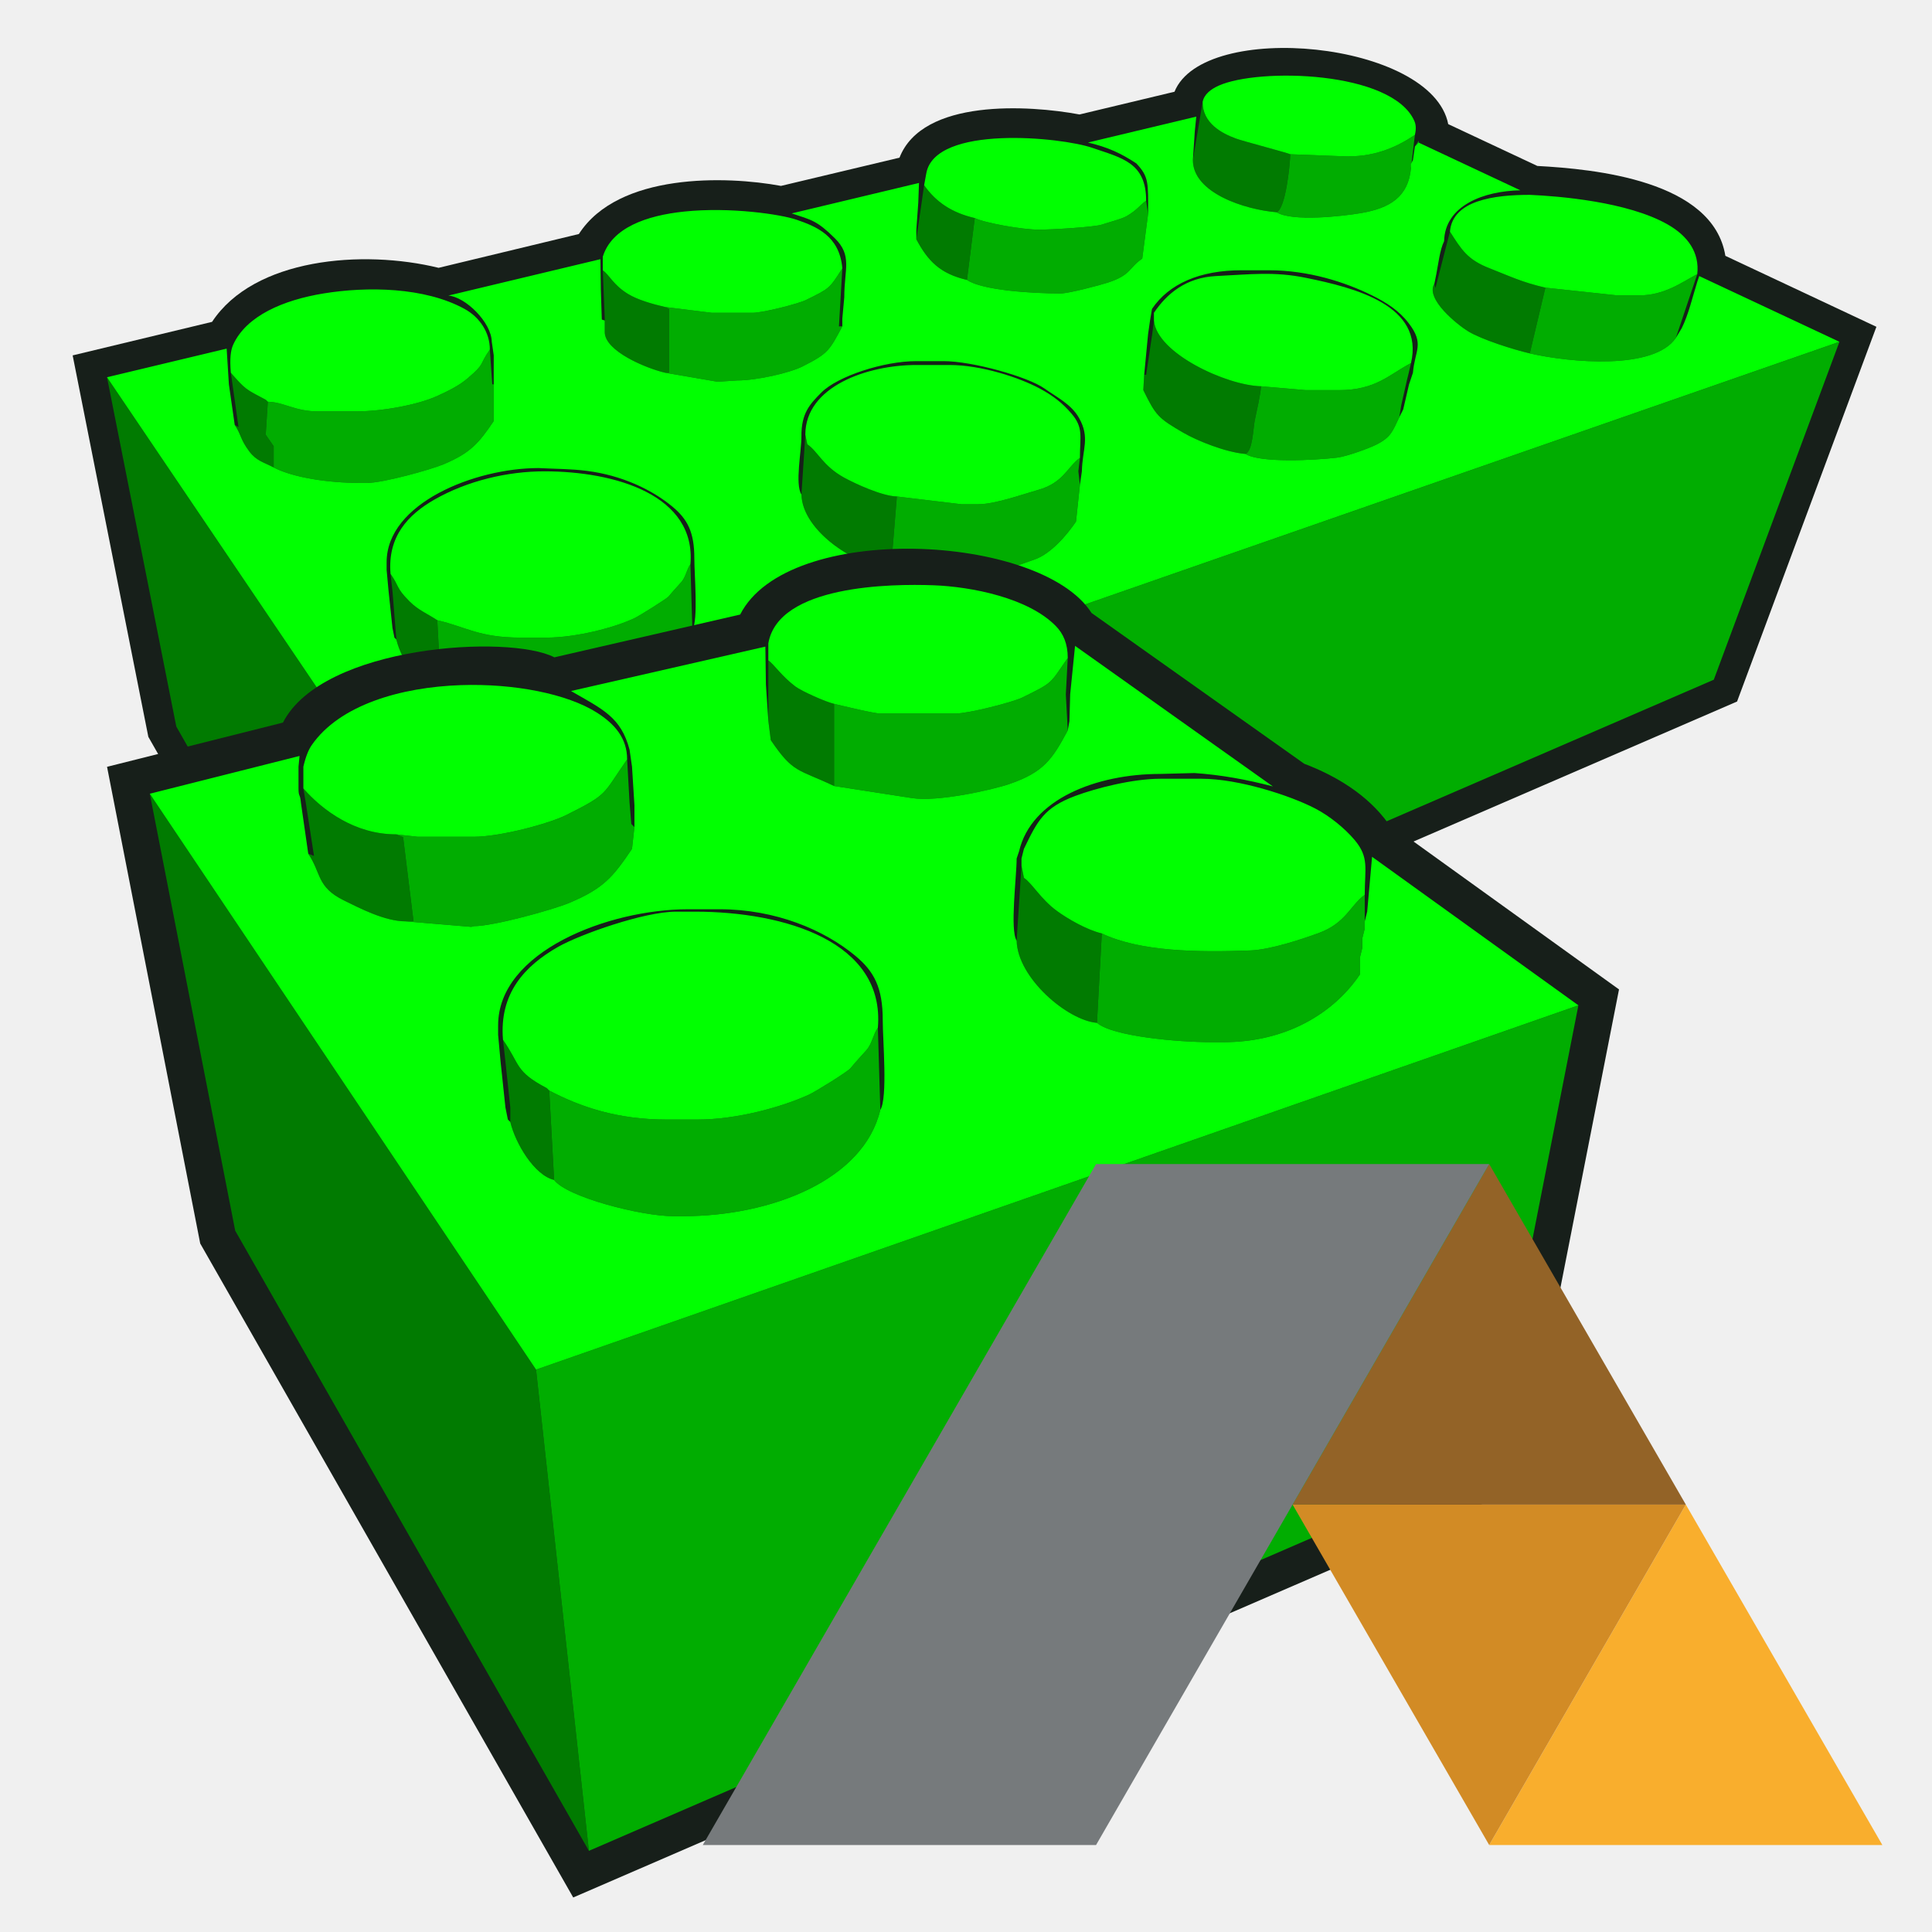
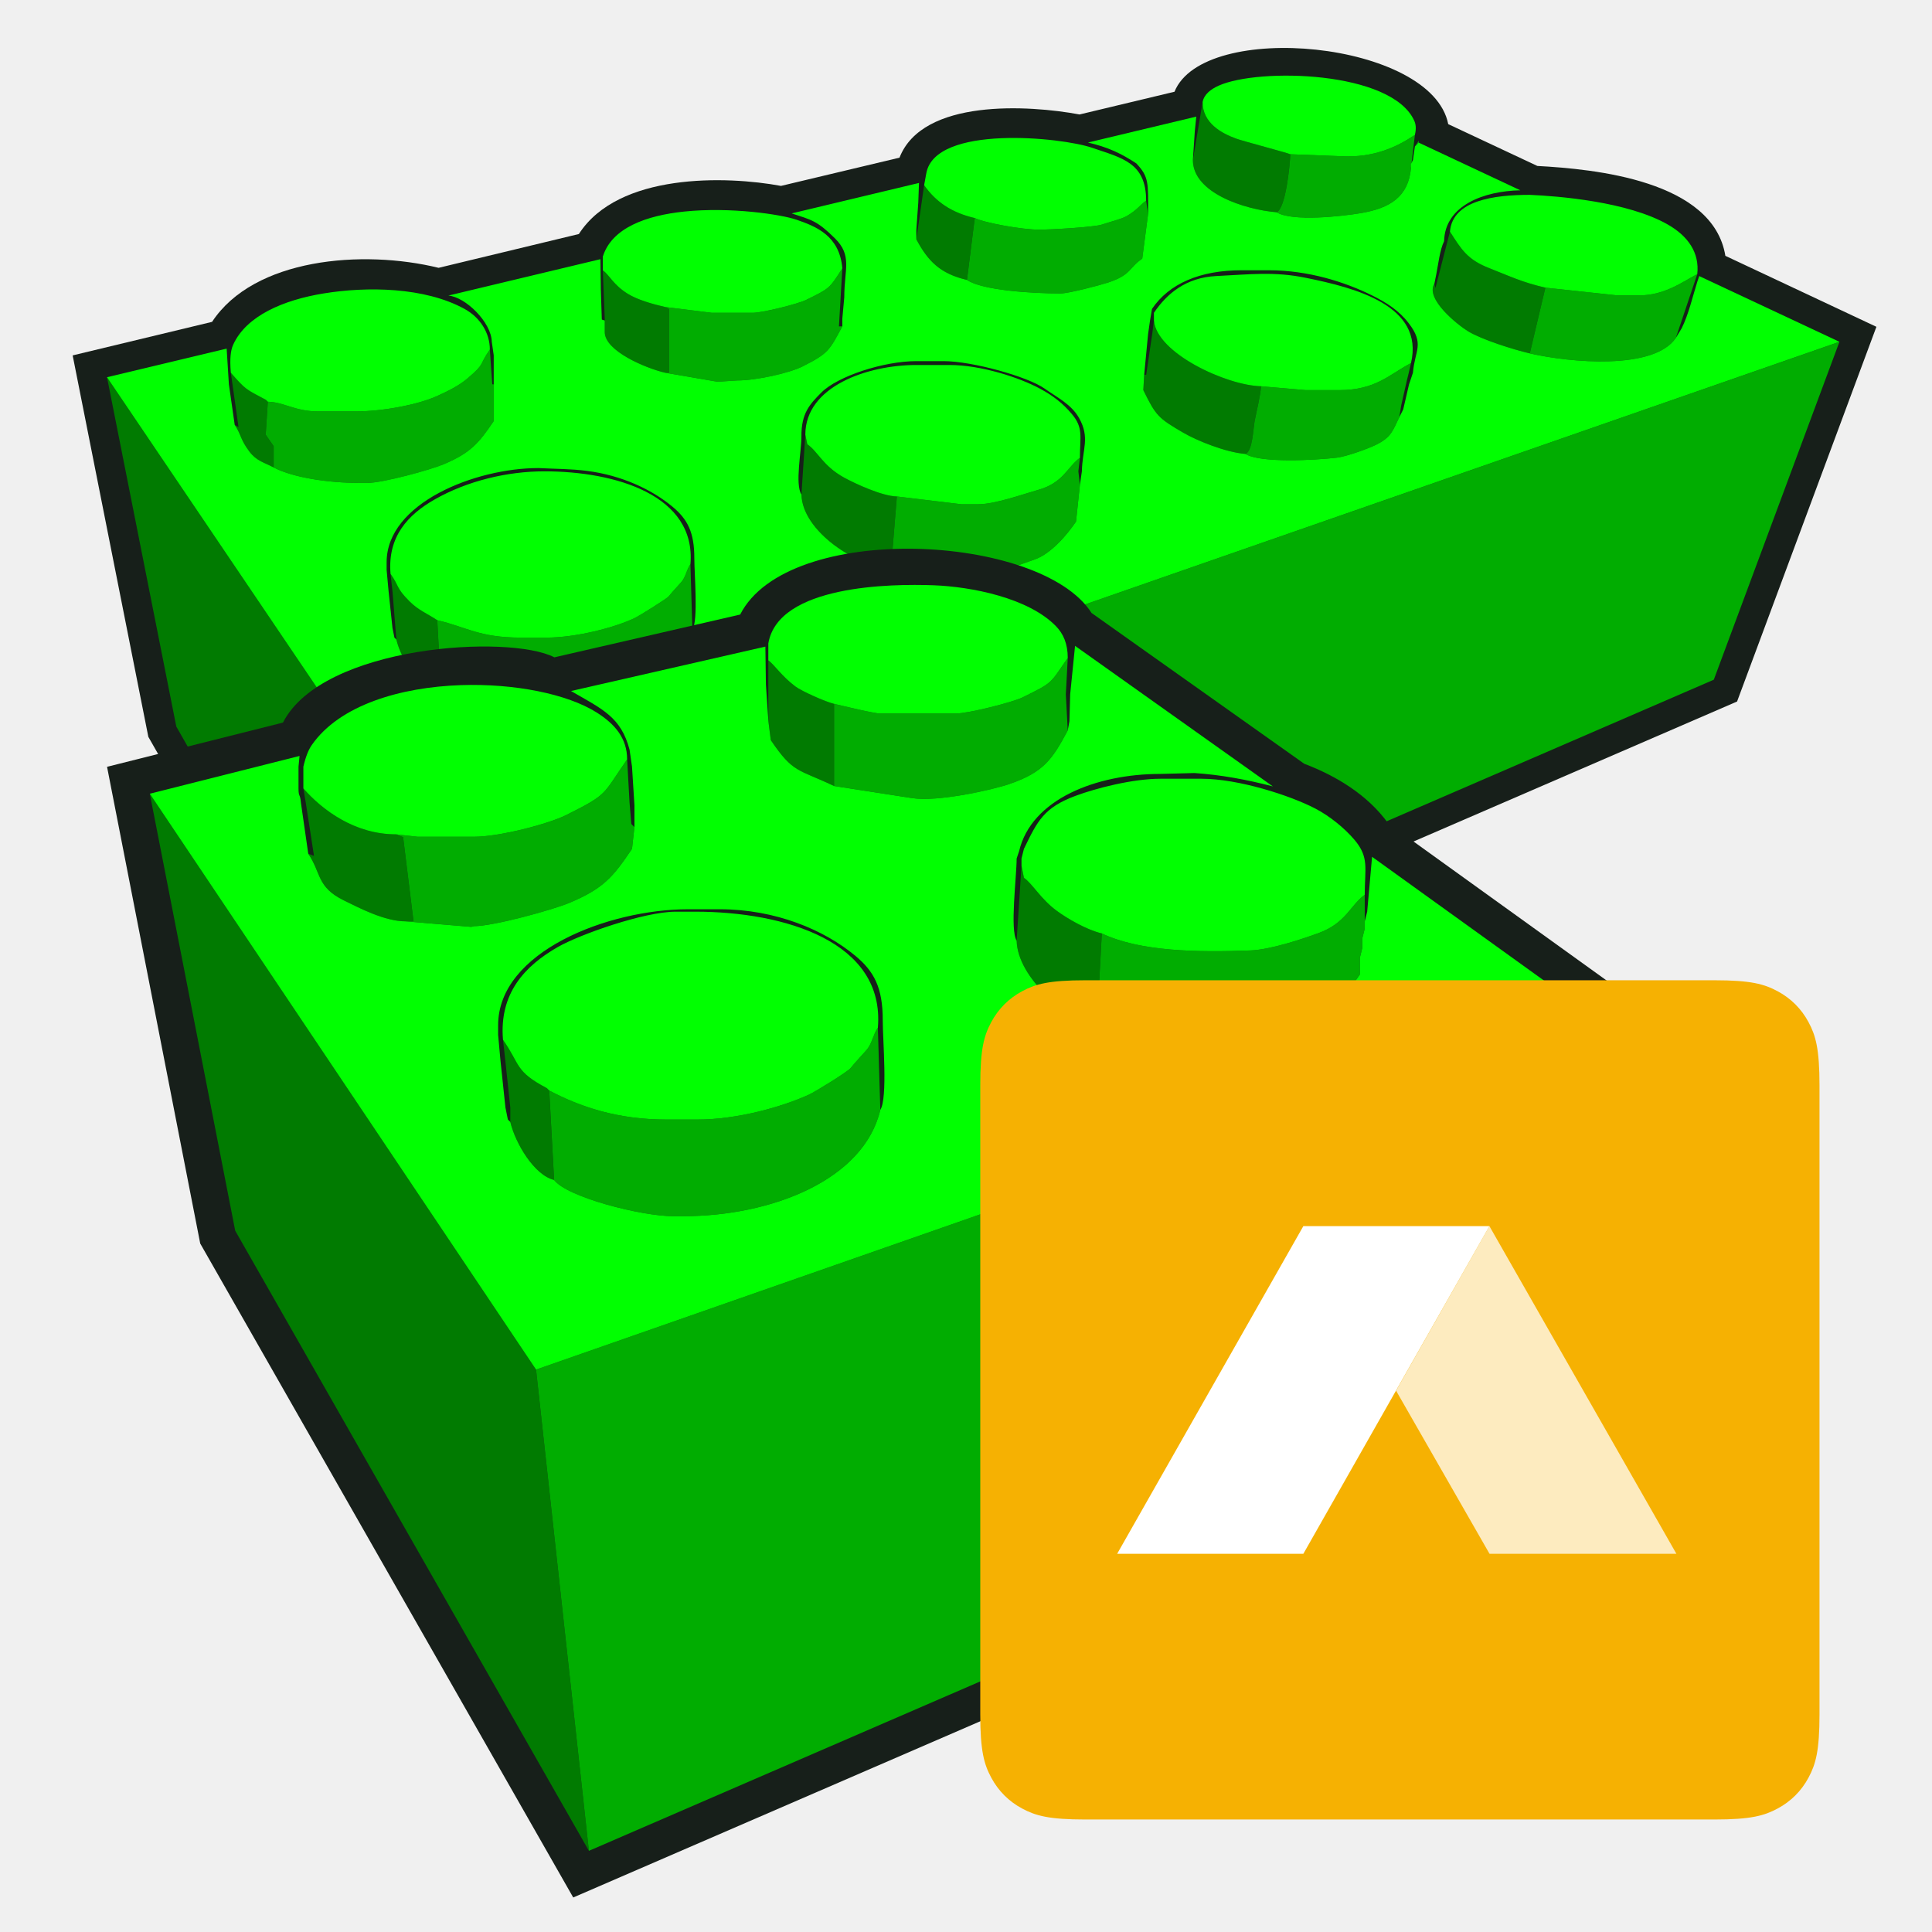
<svg xmlns="http://www.w3.org/2000/svg" xml:space="preserve" width="600px" height="600px" style="shape-rendering:geometricPrecision; text-rendering:geometricPrecision; image-rendering:optimizeQuality; fill-rule:evenodd; clip-rule:evenodd" viewBox="0 0 600 600" version="1.1" id="svg22">
  <defs id="defs4">
    <style id="style2" type="text/css">
    .fil0 {fill:#1F1A17}
    .fil1 {fill:#7B0101}
    .fil2 {fill:#AD0101}
    .fil3 {fill:#FF0101}
   </style>
+     <clipPath clipPathUnits="userSpaceOnUse" id="clipPath144">
+       <path d="M 64.097,512 H 447.903 c 22.288,0 30.37,-2.321 38.518,-6.678 8.148,-4.358 14.543,-10.752 18.901,-18.901 C 509.679,478.273 512,470.191 512,447.903 V 64.097 C 512,41.809 509.679,33.727 505.322,25.579 500.964,17.431 494.569,11.036 486.421,6.678 478.273,2.321 470.191,0 447.903,0 H 64.097 C 41.809,0 33.727,2.321 25.579,6.678 17.431,11.036 11.036,17.431 6.678,25.579 2.321,33.727 0,41.809 0,64.097 V 447.903 c 0,22.288 2.321,30.37 6.678,38.518 4.358,8.148 10.752,14.543 18.901,18.901 8.148,4.358 16.23,6.678 38.518,6.678 z" clip-rule="evenodd" id="path142" />
+     </clipPath>
+     <clipPath clipPathUnits="userSpaceOnUse" id="clipPath150">
+       <path d="M 0,0 H 512 V 512 H 0 Z" id="path148" />
+     </clipPath>
+     <clipPath clipPathUnits="userSpaceOnUse" id="clipPath160">
+       <path d="M 310.621,362 424.709,162.094 H 310.696 l -57.009,99.499 z" clip-rule="evenodd" id="path158" />
+     </clipPath>
+     <clipPath clipPathUnits="userSpaceOnUse" id="clipPath166">
+       <path d="M 0,0 H 512 V 512 H 0 Z" id="path164" />
+     </clipPath>
+     <clipPath clipPathUnits="userSpaceOnUse" id="clipPath176">
+       <path d="M 197.101,362 83.515,162.094 H 197.101 L 310.621,362 Z" clip-rule="evenodd" id="path174" />
+     </clipPath>
+     <clipPath clipPathUnits="userSpaceOnUse" id="clipPath182">
+       <path d="M 0,0 H 512 V 512 H 0 Z" id="path180" />
+     </clipPath>
  </defs>
  <g id="Vrstva_2" transform="matrix(1.373838,-0.5384284,0.3798594,1.906028,283.0901,391.5905)" />
  <g id="g4577">
    <g transform="matrix(0.9524495,0,0,0.9455897,16.91391,-23.86082)" style="clip-rule:evenodd;fill-rule:evenodd;image-rendering:optimizeQuality;shape-rendering:geometricPrecision;text-rendering:geometricPrecision;opacity:1" id="g4609">
      <g id="Livello_x0020_1-7">
        <g id="_76285576">
          <path d="m 454.456,66.002 29.062,13.735 c 18.697,1.019 57.304,4.763 61.303,29.518 l 49.247,23.308 -45.431,123.072 -420.779,183.377 L 30.607,267.231 5.933,141.957 51.388,130.943 c 13.658,-20.926 49.078,-23.863 73.871,-17.746 l 45.731,-11.106 C 183.849,81.954 219.024,82.953 236.891,86.291 l 38.645,-9.276 c 7.531,-19.452 42.156,-17.292 58.704,-14.186 l 30.962,-7.463 c 9.485,-23.723 83.956,-16.657 89.254,10.637 z" class="fil0" id="_75493720" style="fill:#171f1a;opacity:1" />
          <polygon points="39.726,263.852 131.951,426.755 118.466,300.048 17.131,149.132 " class="fil1" id="_75377024" style="fill:#017b01;opacity:1" />
          <path d="m 357.937,134.944 -1.97,13.41 -0.646,-0.071 -0.284,5.074 c 4.11,8.437 4.85,9.185 12.994,13.967 4.517,2.652 13.823,6.455 20.311,6.995 2.362,-0.954 2.521,-8.461 3.018,-10.952 0.712,-3.571 1.772,-7.796 2.062,-11.273 -11.227,-0.251 -34.03,-10.836 -34.925,-21.59 z" class="fil1" id="_76285520" style="fill:#017b01;opacity:1" />
          <path d="m 449.936,118.438 c -3.086,4.969 7.646,13.55 11.041,15.629 4.302,2.633 14.526,5.939 20.074,7.231 l 5.08,-21.589 c -7.7,-1.794 -11.749,-3.83 -18.338,-6.427 -7.094,-2.795 -9.031,-6.086 -12.776,-11.988 l -4.73,18.51 z m 0.635,-3.175 -0.635,1.271 z m 1.904,-7.62 -0.635,1.271 z m 0.635,-3.174 -0.635,1.27 z" class="fil1" id="_77826296" style="fill:#017b01;opacity:1" />
          <path d="m 243.562,187.652 c 0.269,12.074 18.181,23.885 29.209,24.13 l 1.906,-23.495 c -4.84,-0.108 -13.744,-4.268 -17.264,-6.232 -6.922,-3.858 -8.549,-8.639 -11.946,-10.913 l -0.635,-3.175 z" class="fil1" id="_137696352" style="fill:#017b01;opacity:1" />
          <path d="m 374.371,58.748 -3.175,19.05 c 0,10.82 16.966,16.284 27.305,17.144 2.887,-1.165 4.358,-15.168 4.445,-19.05 -0.517,-0.36 -15.239,-4.25 -17.705,-5.155 -5.315,-1.95 -10.87,-5.51 -10.87,-11.989 z m -1.906,7.62 -0.635,1.904 z" class="fil1" id="_46662232" style="fill:#017b01;opacity:1" />
          <path d="m 179.426,130.502 v 3.81 c 0,6.236 13.507,11.896 19.685,13.336 h 1.27 V 126.692 l -1.27,-0.635 c -4.093,-0.953 -9.025,-2.364 -12.175,-4.334 -4.802,-3.004 -5.879,-6.071 -8.144,-7.73 l 0.635,15.875 z" class="fil1" id="_78641872" style="fill:#017b01;opacity:1" />
          <path d="m 281.026,103.832 c 3.748,7.081 7.709,11.285 16.511,13.336 L 300.076,96.848 c -7.477,-1.742 -12.679,-5.284 -16.51,-10.795 z m 0.636,-7.62 -0.636,4.446 z m 0.635,-9.524 -0.635,5.08 z" class="fil1" id="_77331888" style="fill:#017b01;opacity:1" />
          <path d="m 110.212,219.402 1.27,15.876 c 1.652,7.092 7.769,15.552 14.605,17.144 l -1.27,-23.495 c -3.306,-2.214 -6.167,-3.269 -9.05,-6.191 -4.543,-4.603 -3.168,-4.7 -6.19,-9.049 z" class="fil1" id="_137696640" style="fill:#017b01;opacity:1" />
          <path d="m 58.776,164.792 c 2.174,3.246 1.73,4.626 4.698,8.638 2.363,3.193 4.631,3.548 8.003,5.333 v -6.985 l -2.598,-3.769 0.692,-10.836 -0.635,-0.635 c -6.667,-3.528 -6.634,-3.372 -11.43,-8.89 l 2.507,17.833 z m 0,-2.54 -0.635,-1.904 z m -1.27,-8.255 -0.635,-2.539 z" class="fil1" id="_78162008" style="fill:#017b01;opacity:1" />
          <polygon points="118.466,300.048 131.951,426.755 541.048,248.47 582.016,137.488 " class="fil2" id="_76665864" style="fill:#01ad01;opacity:1" />
          <path d="m 124.817,228.928 1.27,23.495 c 2.558,3.492 21.175,7.62 27.94,7.62 h 2.54 c 22.919,0 47.128,-9.451 51.434,-27.94 l -0.635,-21.59 c -1.31,1.886 -1.477,4.169 -2.992,5.899 -1.672,1.91 -2.442,2.665 -4.15,4.739 -0.594,0.721 -9.582,6.356 -10.818,6.962 -6.592,3.235 -19.379,6.529 -29.03,6.529 h -8.255 c -13.74,0 -17.8,-3.5 -27.305,-5.714 z" class="fil2" id="_78258624-3" style="fill:#01ad01;opacity:1" />
          <path d="m 143.231,141.932 -0.635,-4.445 z m -1.27,-1.904 c -3.751,5.398 -1.288,4.312 -7.14,9.37 -2.939,2.542 -6.394,4.213 -9.998,5.876 -6.079,2.806 -17.626,5.074 -26.676,5.074 H 86.082 c -7.781,0 -11.116,-3.055 -16.511,-3.175 l -0.635,-0.635 0.635,0.635 -0.692,10.836 2.598,3.769 v 6.985 c 6.404,3.389 18.1,5.08 27.94,5.08 h 2.54 c 5.204,0 20.72,-4.337 24.973,-6.14 8.771,-3.722 11.471,-6.966 16.301,-14.179 v -16.511 4.446 l -0.48,-0.008 z" class="fil2" id="_77500776-5" style="fill:#01ad01;opacity:1" />
          <path d="m 274.676,188.287 -1.906,23.495 16.447,2.994 9.588,-0.454 c 7.276,0 14.983,-3.354 20.723,-5.312 5.384,-1.836 10.715,-8.207 13.567,-12.468 l 1.27,-12.065 -0.508,-4.445 0.508,-4.445 c -4.098,3.002 -5.384,8.215 -13.596,10.534 -4.728,1.334 -13.992,4.706 -19.423,4.706 h -5.716 z" class="fil2" id="_78207744-6" style="fill:#01ad01;opacity:1" />
          <path d="m 199.111,126.058 1.27,0.635 v 20.956 h -1.27 l 17.089,2.963 6.406,-0.424 c 6.358,0 17.066,-2.44 21.396,-4.639 8.344,-4.24 8.72,-5.252 12.894,-13.14 l -1.102,0.012 1.102,-19.062 c -4.331,6.826 -4.165,6.572 -11.831,10.393 -2.519,1.255 -14.086,4.212 -17.38,4.212 H 214.351 Z m 57.785,3.81 0.635,-6.985 z" class="fil2" id="_75510104-2" style="fill:#01ad01;opacity:1" />
          <path d="m 300.076,96.848 -2.539,20.32 c 4.946,3.437 21.396,4.445 30.48,4.445 2.725,0 12.766,-2.682 15.479,-3.571 7.704,-2.521 6.824,-4.934 11.191,-7.859 l 1.904,-14.605 -0.635,-4.445 c -2.354,1.724 -2.738,2.928 -6.353,5.077 -1.603,0.953 -5.72,1.967 -8.028,2.767 -2.495,0.864 -16.778,1.681 -20.544,1.681 -5.41,0 -17.495,-2.15 -20.956,-3.81 z" class="fil2" id="_75139072-9" style="fill:#01ad01;opacity:1" />
          <path d="m 393.421,152.093 c -0.289,3.476 -1.35,7.702 -2.062,11.273 -0.497,2.491 -0.656,9.998 -3.018,10.952 4.817,3.056 22.746,2.062 29.8,1.225 3.233,-0.384 10.441,-3.05 12.87,-4.276 4.877,-2.461 5.33,-4.504 7.495,-9.016 l 0.604,-3.816 1.864,-8.26 0.62,-2.518 0.722,-3.186 c -7.192,3.805 -11.477,8.89 -23.495,8.89 h -10.795 z" class="fil2" id="_77970704" style="fill:#01ad01;opacity:1" />
          <path d="m 486.131,119.708 -5.08,21.589 c 13.246,3.086 40.529,5.516 47.624,-5.08 l 6.985,-20.956 c -5.106,2.702 -10.664,6.985 -19.05,6.985 h -6.985 z m 50.165,-3.81 -0.635,0.635 z m -0.635,1.904 -0.635,0.635 z m -1.27,3.175 0.635,-1.27 z m -1.906,6.985 -0.635,0.635 z m -0.635,1.904 -0.635,0.635 z m -1.27,3.175 0.635,-1.27 z" class="fil2" id="_78794168" style="fill:#01ad01;opacity:1" />
          <path d="m 402.946,75.893 c -0.086,3.882 -1.558,17.885 -4.445,19.05 4.979,3.158 21.372,1.339 27.572,0.266 9.27,-1.603 15.442,-5.25 16.243,-14.872 l 1.27,-10.795 c -6.053,4.054 -13.496,7.573 -24.13,6.985 z m 40.64,-2.54 1.27,-1.27 V 71.448 Z m -1.27,5.716 0.635,-1.27 z" class="fil2" id="_77969560" style="fill:#01ad01;opacity:1" />
          <path d="m 208.001,232.103 c -4.307,18.488 -28.516,27.94 -51.434,27.94 h -2.54 c -6.764,0 -25.381,-4.128 -27.94,-7.62 -6.836,-1.592 -12.953,-10.052 -14.605,-17.144 l -0.635,-0.636 -0.635,-3.174 -1.27,-12.066 -0.636,-6.984 v -2.54 c 0,-19.394 28.843,-30.919 49.53,-30.919 5.222,0.277 10.577,0.253 15.76,0.92 11.417,1.47 21.202,6.146 27.892,11.747 4.838,4.051 7.166,8.293 7.15,16.981 -0.011,5.068 1.331,20.396 -0.636,23.496 z m -98.424,-18.415 c 3.022,4.349 1.646,4.446 6.19,9.049 2.884,2.922 5.744,3.977 9.05,6.191 9.505,2.214 13.565,5.714 27.305,5.714 h 8.255 c 9.652,0 22.439,-3.294 29.03,-6.529 1.236,-0.606 10.224,-6.241 10.818,-6.962 1.708,-2.074 2.478,-2.828 4.15,-4.739 1.514,-1.73 1.681,-4.013 2.992,-5.899 1.882,-22.607 -24.349,-30.48 -47.624,-30.48 -12.178,0 -25.226,3.166 -35.822,9.263 -8.666,4.987 -15.359,12.184 -14.342,24.392 z m 135.254,-45.72 0.635,3.175 c 3.397,2.274 5.024,7.055 11.946,10.913 3.521,1.963 12.425,6.124 17.264,6.232 l 20.954,2.54 h 5.716 c 5.431,0 14.695,-3.372 19.423,-4.706 8.212,-2.318 9.498,-7.531 13.596,-10.534 0,-6.985 1.213,-9.822 -2.692,-14.453 -2.947,-3.494 -6.006,-5.891 -10.22,-8.195 -6.847,-3.745 -19.34,-7.832 -29.633,-7.832 h -10.795 c -15.96,0 -36.194,7.05 -36.194,22.86 z m 90.17,12.065 -0.636,4.445 -1.27,12.065 c -2.852,4.261 -8.183,10.632 -13.567,12.468 -5.74,1.958 -13.447,5.312 -20.723,5.312 l -9.588,0.454 -16.447,-2.994 c -11.028,-0.245 -28.94,-12.055 -29.209,-24.13 -2.165,-3.41 0.028,-14.341 -0.007,-19.057 -0.058,-7.664 2.72,-10.606 6.51,-14.444 5.28,-5.351 20.293,-10.313 30.961,-10.313 h 8.891 c 9.335,0 27.449,5.098 32.91,8.999 4.102,2.93 8.737,5.164 11.263,9.692 3.624,6.497 1.075,10.145 0.912,17.503 z m 23.495,-49.53 c 0.895,10.754 23.698,21.34 34.925,21.59 l 14.605,1.27 h 10.795 c 12.018,0 16.303,-5.084 23.495,-8.89 4.418,-18.967 -18.403,-24.744 -34.24,-27.99 -10.489,-2.15 -18.139,-1.127 -29.263,-0.588 -9.84,0.478 -16.091,5.756 -20.317,12.068 z m 84.455,17.146 -1.27,3.81 -1.906,8.255 -1.27,2.539 c -2.165,4.512 -2.618,6.554 -7.495,9.016 -2.429,1.225 -9.637,3.892 -12.87,4.276 -7.054,0.836 -24.983,1.831 -29.8,-1.225 -6.488,-0.54 -15.794,-4.343 -20.311,-6.995 -8.143,-4.782 -8.884,-5.53 -12.994,-13.967 l 0.284,-5.074 1.27,-13.334 0.635,-4.446 0.636,-3.81 c 5.522,-8.246 15.572,-12.7 29.209,-12.7 h 8.891 c 12.936,0 24.948,3.908 33.654,8.255 4.729,2.362 8.723,4.924 11.896,9.06 5.33,6.947 2.06,8.888 1.44,16.34 z m -264.16,-38.1 v 4.445 c 2.266,1.66 3.342,4.727 8.144,7.73 3.15,1.97 8.082,3.382 12.175,4.334 l 15.24,1.906 h 13.334 c 3.294,0 14.861,-2.957 17.38,-4.212 7.666,-3.821 7.5,-3.568 11.831,-10.393 -0.889,-10.68 -8.502,-13.724 -14.861,-15.94 -5.153,-1.795 -21.667,-4.267 -36.623,-2.711 -12.392,1.289 -23.716,5.344 -26.621,14.84 z m 78.739,13.334 -0.635,6.985 v 2.54 c -4.174,7.888 -4.55,8.9 -12.894,13.14 -4.33,2.2 -15.038,4.639 -21.396,4.639 l -6.406,0.424 -17.089,-2.963 c -6.178,-1.44 -19.685,-7.099 -19.685,-13.336 v -3.81 l -0.956,-0.313 -0.314,-9.846 -0.136,-9.989 -49.586,11.952 c 5.587,0.464 14.02,8.762 14.162,15.181 l 0.635,4.445 v 5.08 16.511 c -4.83,7.213 -7.53,10.457 -16.301,14.179 -4.253,1.804 -19.769,6.14 -24.973,6.14 h -2.54 c -9.84,0 -21.535,-1.691 -27.94,-5.08 -3.372,-1.784 -5.64,-2.14 -8.003,-5.333 -2.968,-4.012 -2.524,-5.392 -4.698,-8.638 l -1.904,-13.334 -0.726,-11.729 -39.014,9.403 101.335,150.916 463.549,-162.56 -45.72,-21.589 -0.635,1.904 c -1.47,4.704 -2.872,10.823 -5.08,15.24 l -1.906,3.175 c -7.096,10.596 -34.379,8.166 -47.624,5.08 -5.548,-1.292 -15.772,-4.598 -20.074,-7.231 -3.395,-2.078 -14.128,-10.66 -11.041,-15.629 l 0.635,-3.175 c 0.602,-3.014 1.15,-8.014 2.539,-10.794 0.263,-11.783 12.994,-16.511 24.869,-16.73 l -33.124,-15.655 -1.27,1.27 -0.635,4.446 -0.635,1.27 v 1.27 c -0.802,9.622 -6.973,13.268 -16.243,14.872 -6.2,1.073 -22.594,2.892 -27.572,-0.266 -10.339,-0.86 -27.305,-6.324 -27.305,-17.144 l 0.635,-9.526 0.481,-4.746 -35.326,8.514 c 6.523,1.519 10.866,3.604 15.773,6.86 4.144,4.428 3.876,6.409 3.832,16.676 l -1.904,14.605 c -4.367,2.924 -3.487,5.338 -11.191,7.859 -2.713,0.889 -12.754,3.571 -15.479,3.571 -9.084,0 -25.534,-1.008 -30.48,-4.445 -8.802,-2.051 -12.763,-6.254 -16.511,-13.336 v -3.174 l 0.636,-8.891 0.23,-6.449 -41.509,10.006 c 6.502,2.14 8.303,2.411 14.072,8.159 5.761,5.74 3.076,10.052 3.076,19.399 z m 26.749,-40.759 c -0.238,1.31 -0.476,2.62 -0.714,3.93 3.83,5.512 9.032,9.053 16.51,10.795 3.461,1.66 15.546,3.81 20.956,3.81 3.766,0 18.049,-0.817 20.544,-1.681 2.308,-0.8 6.425,-1.814 8.028,-2.767 3.614,-2.149 3.998,-3.353 6.353,-5.077 0,-12.532 -7.895,-13.988 -17.572,-17.353 -10.066,-3.502 -51.192,-7.684 -54.104,8.344 z m 170.736,19.17 c 3.745,5.902 5.682,9.193 12.776,11.988 6.589,2.597 10.638,4.633 18.338,6.427 l 23.495,2.539 h 6.985 c 8.386,0 13.944,-4.283 19.05,-6.985 0.778,-7.073 -3.035,-12.514 -9.643,-16.309 -13.063,-7.505 -35.592,-9.316 -44.966,-9.725 -11.564,0 -25.18,1.778 -26.035,12.065 z m -396.74,37.151 c -0.82,1.822 -1.163,4.475 -0.769,9.204 4.796,5.518 4.763,5.362 11.43,8.89 l 0.635,0.635 c 5.395,0.12 8.73,3.175 16.511,3.175 h 12.065 c 9.05,0 20.597,-2.268 26.676,-5.074 3.605,-1.663 7.06,-3.335 9.998,-5.876 5.852,-5.058 3.389,-3.972 7.14,-9.37 0,-5.545 -3.23,-10.566 -8.25,-13.34 -13.038,-7.207 -31.836,-7.398 -45.912,-5.088 -13.124,2.155 -25.248,7.334 -29.524,16.844 z" class="fil3" id="_78269496" style="fill:#01ff01;opacity:1" />
          <path d="m 379.622,53.357 c -2.653,1.199 -4.786,2.893 -5.251,5.392 0,6.814 6.042,10.218 10.87,11.989 2.466,0.905 17.188,4.795 17.705,5.155 l 16.511,0.635 c 10.633,0.588 18.077,-2.932 24.13,-6.985 0.493,-2.117 0.294,-3.521 -0.194,-4.624 -7.28,-16.446 -50.743,-17.45 -63.769,-11.562 z" class="fil3" id="_47303792-1" style="fill:#01ff01;opacity:1" />
        </g>
      </g>
    </g>
    <g id="g4612" transform="translate(57.02386,59.93848)">
      <g id="Livello_x0020_1" transform="matrix(0.9524495,0,0,0.9455897,-74.73616,36.23962)">
        <g id="_76796656">
          <path d="m 374.505,99.6 69.35,49.524 c 10.469,3.991 20.698,10.272 27.331,19.514 L 546.498,223.242 514.63,386.685 205.505,521.476 83.882,306.692 53.502,150.133 110.854,135.61 c 12.921,-25.455 73.835,-29.087 88.506,-21.435 l 60.582,-14.055 c 15.495,-30.755 98.026,-26.664 114.563,-0.52 z" class="fil0" id="_78231184" style="fill:#171f1a;opacity:1" />
          <polygon points="210.62,506.156 193.382,348.102 67.442,158.973 95.29,302.486 " class="fil1" id="_78794960" style="fill:#017b01;opacity:1" />
          <path d="m 118.309,161.991 2.673,17.401 -1.879,-0.732 c 4.305,6.431 2.711,10.957 11.633,15.354 4.987,2.458 13.284,6.87 20.116,6.87 l 2.579,-0.024 -3.393,-27.645 -2.36,-0.906 c -13.272,0 -23.859,-7.827 -30.163,-15.081 z" class="fil1" id="_77500208" style="fill:#017b01;opacity:1" />
          <path d="m 350.084,207.236 c 0.272,12.206 16.535,26.183 26.195,26.986 l 1.587,-29.369 c -4.749,-1.107 -11.104,-4.755 -14.754,-7.471 -5.217,-3.884 -7.944,-8.976 -10.646,-10.785 l -0.795,-3.969 z" class="fil1" id="_77621680" style="fill:#017b01;opacity:1" />
          <path d="m 269.121,135.005 -0.793,-11.907 0.793,11.907 0.793,6.349 c 7.353,10.979 8.873,9.435 20.639,15.081 v -26.988 c -2.745,-0.639 -10.54,-4.141 -12.578,-5.679 -4.518,-3.408 -6.883,-7.164 -8.854,-8.608 z" class="fil1" id="_78135248" style="fill:#017b01;opacity:1" />
          <path d="m 183.396,246.923 1.589,15.081 v 4.763 c 1.632,7.008 7.864,17.553 14.287,19.05 l -1.589,-29.369 -0.793,-0.793 c -10.472,-5.541 -8.565,-7.641 -14.287,-15.876 z" class="fil1" id="_76234600" style="fill:#017b01;opacity:1" />
          <polygon points="504.058,378.204 533.255,228.462 193.382,348.102 210.62,506.156 " class="fil2" id="_77301376" style="fill:#01ad01;opacity:1" />
          <path d="m 197.683,256.447 -0.793,-0.793 0.793,0.793 1.589,29.369 c 4.113,5.616 28.368,11.907 38.894,11.907 h 3.174 c 28.65,0 58.91,-11.809 64.294,-34.926 L 304.84,235.81 c -1.639,2.358 -1.847,5.211 -3.74,7.372 -2.091,2.388 -3.054,3.332 -5.189,5.925 -1.022,1.242 -11.541,7.767 -13.537,8.687 -8.966,4.127 -23.538,8.178 -36.273,8.178 H 235.783 c -15.725,0 -27.816,-4.083 -38.1,-9.525 z" class="fil2" id="_78258624" style="fill:#01ad01;opacity:1" />
          <path d="m 462.003,212.791 0.793,-3.175 V 206.44 l 0.793,-3.174 v -11.114 c -4.746,3.478 -6.146,9.352 -15.153,12.629 -5.406,1.966 -15.558,5.409 -22.123,5.658 -17.215,0.654 -35.98,0.396 -48.449,-5.586 l -1.587,29.369 c 5.145,4.473 26.463,6.351 37.305,6.351 h 3.969 c 20.59,0 36.008,-9.617 44.451,-22.226 v -2.382 z m 1.587,-11.907 0.793,-3.174 z" class="fil2" id="_77500776" style="fill:#01ad01;opacity:1" />
          <path d="m 223.084,147.703 c -8.126,11.694 -5.949,11.273 -19.839,18.262 -5.658,2.847 -21.541,7.137 -30.168,7.137 h -18.256 l -7.143,-0.793 2.36,0.906 3.393,27.645 -2.579,0.024 21.419,1.815 0.807,-0.227 c 6.505,0 25.901,-5.421 31.218,-7.677 11.184,-4.746 14.217,-8.527 20.376,-17.724 l 0.793,-7.143 -1.018,-1.026 -0.569,-6.912 z" class="fil2" id="_78207744" style="fill:#01ad01;opacity:1" />
          <path d="m 290.553,129.447 v 26.988 l 25.399,3.969 c 8.493,1.333 26.36,-2.73 31.864,-4.649 11.104,-3.865 13.932,-8.121 18.936,-17.577 l -0.625,-11.826 0.625,-11.986 c -6.033,8.681 -4.489,7.859 -14.79,12.993 -3.148,1.569 -17.605,5.263 -21.723,5.263 h -24.606 c -2.124,0 -12.262,-2.518 -15.081,-3.175 z" class="fil2" id="_47303792" style="fill:#01ad01;opacity:1" />
          <path d="m 305.634,262.797 c -5.385,23.116 -35.645,34.926 -64.294,34.926 h -3.174 c -10.525,0 -34.781,-6.291 -38.894,-11.907 -6.423,-1.497 -12.655,-12.042 -14.287,-19.05 l -0.795,-0.793 -0.793,-3.969 -1.587,-15.081 -0.793,-8.732 v -3.175 c 0,-24.243 36.053,-38.1 61.913,-38.1 h 10.319 c 18.265,0 34.101,6.793 44.245,15.287 6.048,5.062 8.958,10.365 8.935,21.227 -0.012,6.333 1.665,25.494 -0.793,29.369 z M 182.602,239.778 c 5.723,8.235 3.816,10.335 14.287,15.876 l 0.793,0.793 c 10.284,5.442 22.375,9.525 38.1,9.525 h 10.319 c 12.735,0 27.308,-4.051 36.273,-8.178 1.996,-0.919 12.516,-7.444 13.537,-8.687 2.135,-2.594 3.098,-3.537 5.189,-5.925 1.893,-2.162 2.1,-5.014 3.74,-7.372 2.35,-28.259 -30.436,-38.1 -59.532,-38.1 h -6.349 c -10.281,0 -31.265,7.457 -38.428,11.577 -10.832,6.234 -19.198,15.231 -17.928,30.491 z m 169.863,-62.706 -0.795,3.175 v 2.381 l 0.795,3.969 c 2.701,1.809 5.428,6.902 10.646,10.785 3.65,2.716 10.005,6.364 14.754,7.471 12.468,5.982 31.233,6.24 48.449,5.586 6.566,-0.249 16.718,-3.692 22.123,-5.658 9.008,-3.276 10.407,-9.15 15.153,-12.629 0,-8.732 1.516,-12.277 -3.365,-18.066 -3.239,-3.84 -8.081,-7.795 -12.765,-10.254 -8.151,-4.277 -25.024,-9.78 -37.051,-9.78 h -13.494 c -8.96,0 -20.974,3.103 -27.699,5.638 -10.229,3.857 -12.324,8.155 -16.75,17.381 z m 16.668,-66.665 -1.587,15.866 -0.246,8.887 -0.547,3.018 c -5.004,9.456 -7.832,13.711 -18.936,17.577 -5.505,1.919 -23.372,5.982 -31.864,4.649 l -25.399,-3.969 c -11.766,-5.646 -13.286,-4.103 -20.639,-15.081 l -0.793,-6.349 -0.793,-11.907 -0.172,-12.447 -63.37,14.589 c 10.314,6.002 16.3,8.553 19.093,19.29 l 0.793,5.556 0.793,12.699 v 5.556 1.589 l -0.793,7.143 c -6.159,9.197 -9.192,12.978 -20.376,17.724 -5.317,2.256 -24.712,7.677 -31.218,7.677 l -0.807,0.227 -21.419,-1.815 c -6.832,0 -15.129,-4.412 -20.116,-6.87 -8.922,-4.396 -7.327,-8.924 -11.633,-15.354 l -0.793,-5.558 -1.589,-11.112 c -0.272,-3.261 -0.793,-1.773 -0.793,-4.763 v -3.175 -3.967 l 0.339,-3.522 -48.825,12.409 125.94,189.129 339.873,-119.64 -67.279,-48.78 -1.591,18.029 -0.793,3.174 v 2.382 l -0.793,3.174 v 3.175 l -0.793,3.175 v 3.174 2.382 c -8.444,12.609 -23.86,22.226 -44.451,22.226 h -3.969 c -10.842,0 -32.16,-1.878 -37.305,-6.351 -9.66,-0.804 -25.923,-14.781 -26.195,-26.986 -2.247,-3.542 0,-21 0,-26.988 l 0.793,-2.382 c 3.999,-17.166 25.282,-25.399 46.038,-25.399 l 11.16,-0.291 c 8.52,0.575 17.038,2.143 25.558,4.392 z m -248.9,32.608 c -0.992,1.444 -1.891,3.521 -2.72,7.069 v 7.143 c 6.304,7.254 16.892,15.081 30.163,15.081 l 7.143,0.793 h 18.256 c 8.627,0 24.51,-4.29 30.168,-7.137 13.89,-6.99 11.713,-6.569 19.839,-18.262 0,-7.029 -4.114,-11.698 -9.897,-15.39 -9.597,-6.125 -26.881,-9.598 -44.291,-9.009 -19.731,0.669 -39.623,6.555 -48.663,19.712 z" class="fil3" id="_75510104" style="fill:#01ff01;opacity:1" />
          <path d="m 269.121,109.604 v 5.556 c 1.971,1.444 4.337,5.2 8.854,8.608 2.037,1.538 9.832,5.04 12.578,5.679 2.818,0.657 12.957,3.175 15.081,3.175 h 24.606 c 4.117,0 18.575,-3.695 21.723,-5.263 10.3,-5.135 8.757,-4.312 14.79,-12.993 0,-4.76 -1.51,-8.007 -3.855,-10.434 -9.008,-9.322 -27.643,-12.966 -39.918,-13.425 -13.835,-0.516 -50.617,-0.073 -53.859,19.096 z" class="fil3" id="_75139072" style="fill:#01ff01;opacity:1" />
        </g>
      </g>
    </g>
-     <g transform="matrix(0.456468,0,0,-0.456468,-317.4761,572.985)" id="g4525">
-       <path id="path22" style="fill:#f9ae2d;fill-opacity:1;fill-rule:nonzero;stroke:none" d="M 1708.68,0 1842.46,231.617 1976.17,0 Z" />
-       <path id="path24" style="fill:#d28b25;fill-opacity:1;fill-rule:nonzero;stroke:none" d="m 1708.68,0 -133.75,231.617 h 267.53 z" />
-       <path id="path26" style="fill:#936327;fill-opacity:1;fill-rule:nonzero;stroke:none" d="m 1574.93,231.617 133.75,231.68 133.78,-231.68 z" />
-       <path id="path28" style="fill:#767a7c;fill-opacity:1;fill-rule:nonzero;stroke:none" d="M 1708.68,463.297 H 1441.21 L 1173.65,0 h 267.56 l 267.47,463.297" />
+     <g id="g199" transform="matrix(0.5090483,0,0,-0.5090483,304.4294,565.0621)">
+       <g id="g136" />
+       <g id="g138">
+         <g id="g140" clip-path="url(#clipPath144)">
+           <g id="g146" clip-path="url(#clipPath150)">
+             <path d="M -1,513 H 513 V -1 H -1 Z" style="fill:#f6b102;fill-opacity:1;fill-rule:nonzero;stroke:none" id="path152" />
+           </g>
+         </g>
+       </g>
+       <g id="g154">
+         <g id="g156" clip-path="url(#clipPath160)">
+           <g id="g162" clip-path="url(#clipPath166)">
+             <path d="M 252.688,363 H 425.709 V 161.094 H 252.688 Z" style="fill:#fdebbf;fill-opacity:1;fill-rule:nonzero;stroke:none" id="path168" />
+           </g>
+         </g>
+       </g>
+       <g id="g170">
+         <g id="g172" clip-path="url(#clipPath176)">
+           <g id="g178" clip-path="url(#clipPath182)">
+             <path d="M 82.515,363 H 311.621 V 161.094 H 82.515 Z" style="fill:#ffffff;fill-opacity:1;fill-rule:nonzero;stroke:none" id="path184" />
+           </g>
+         </g>
+       </g>
    </g>
  </g>
</svg>
